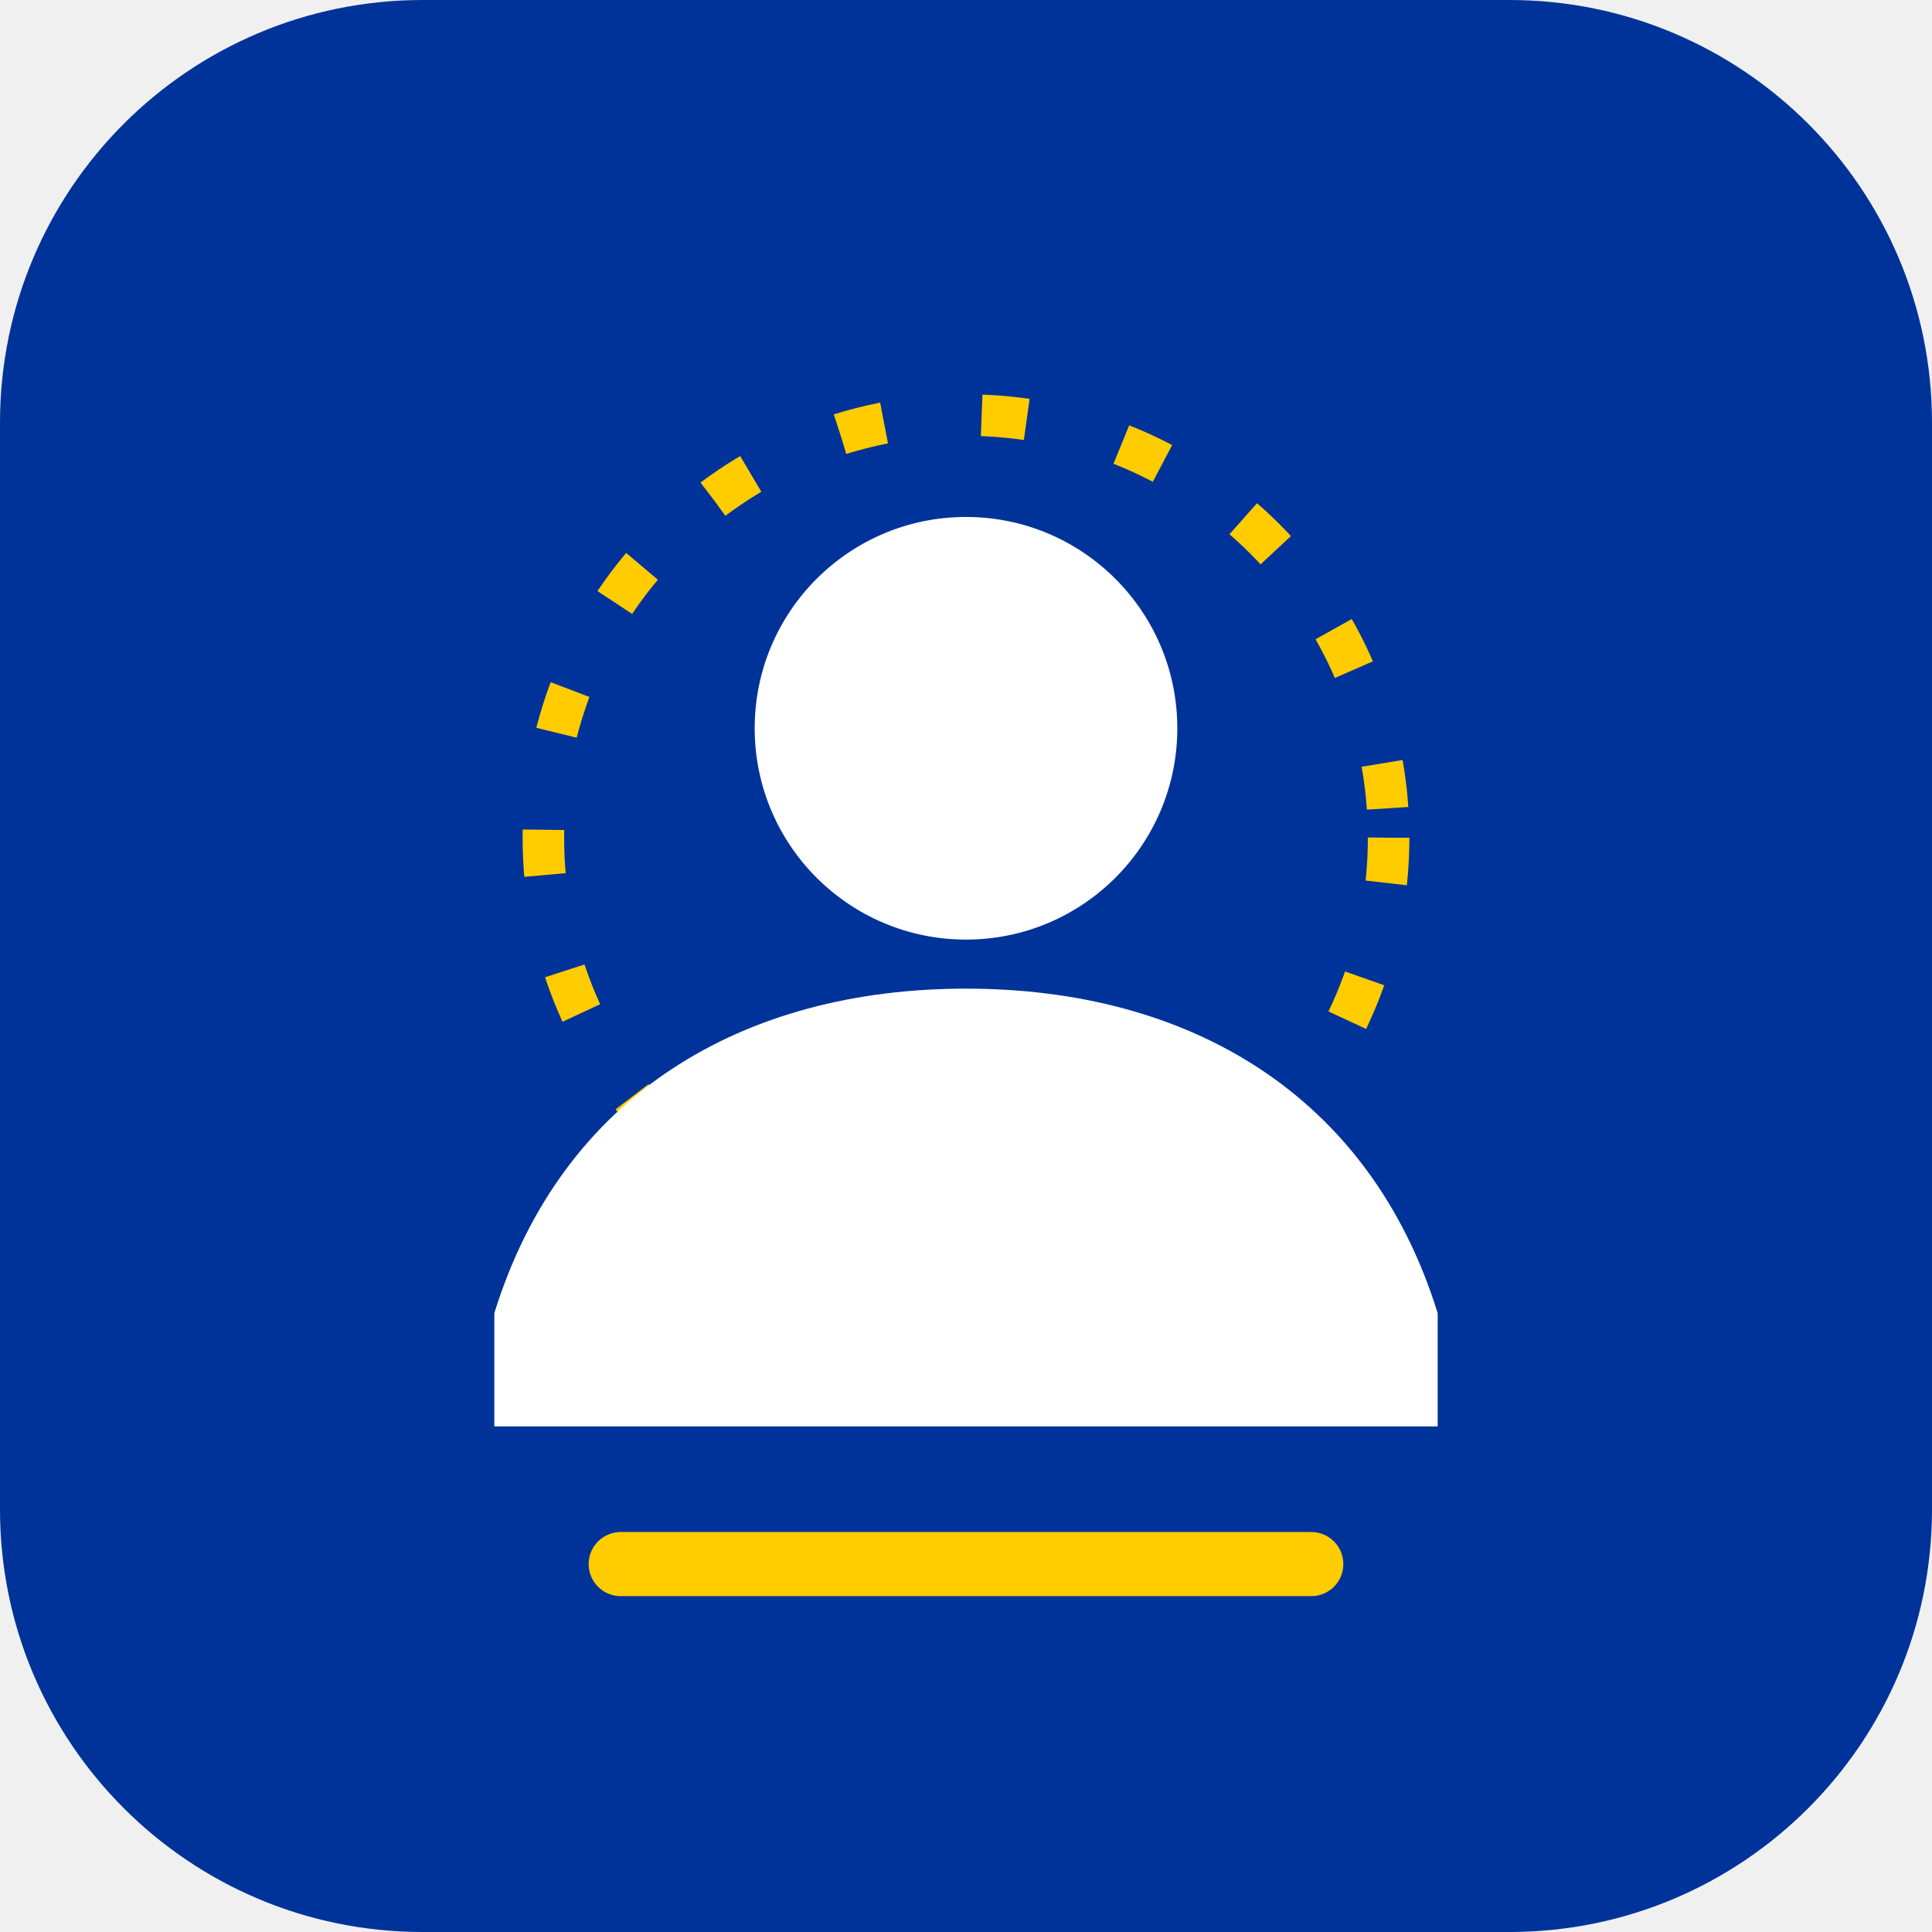
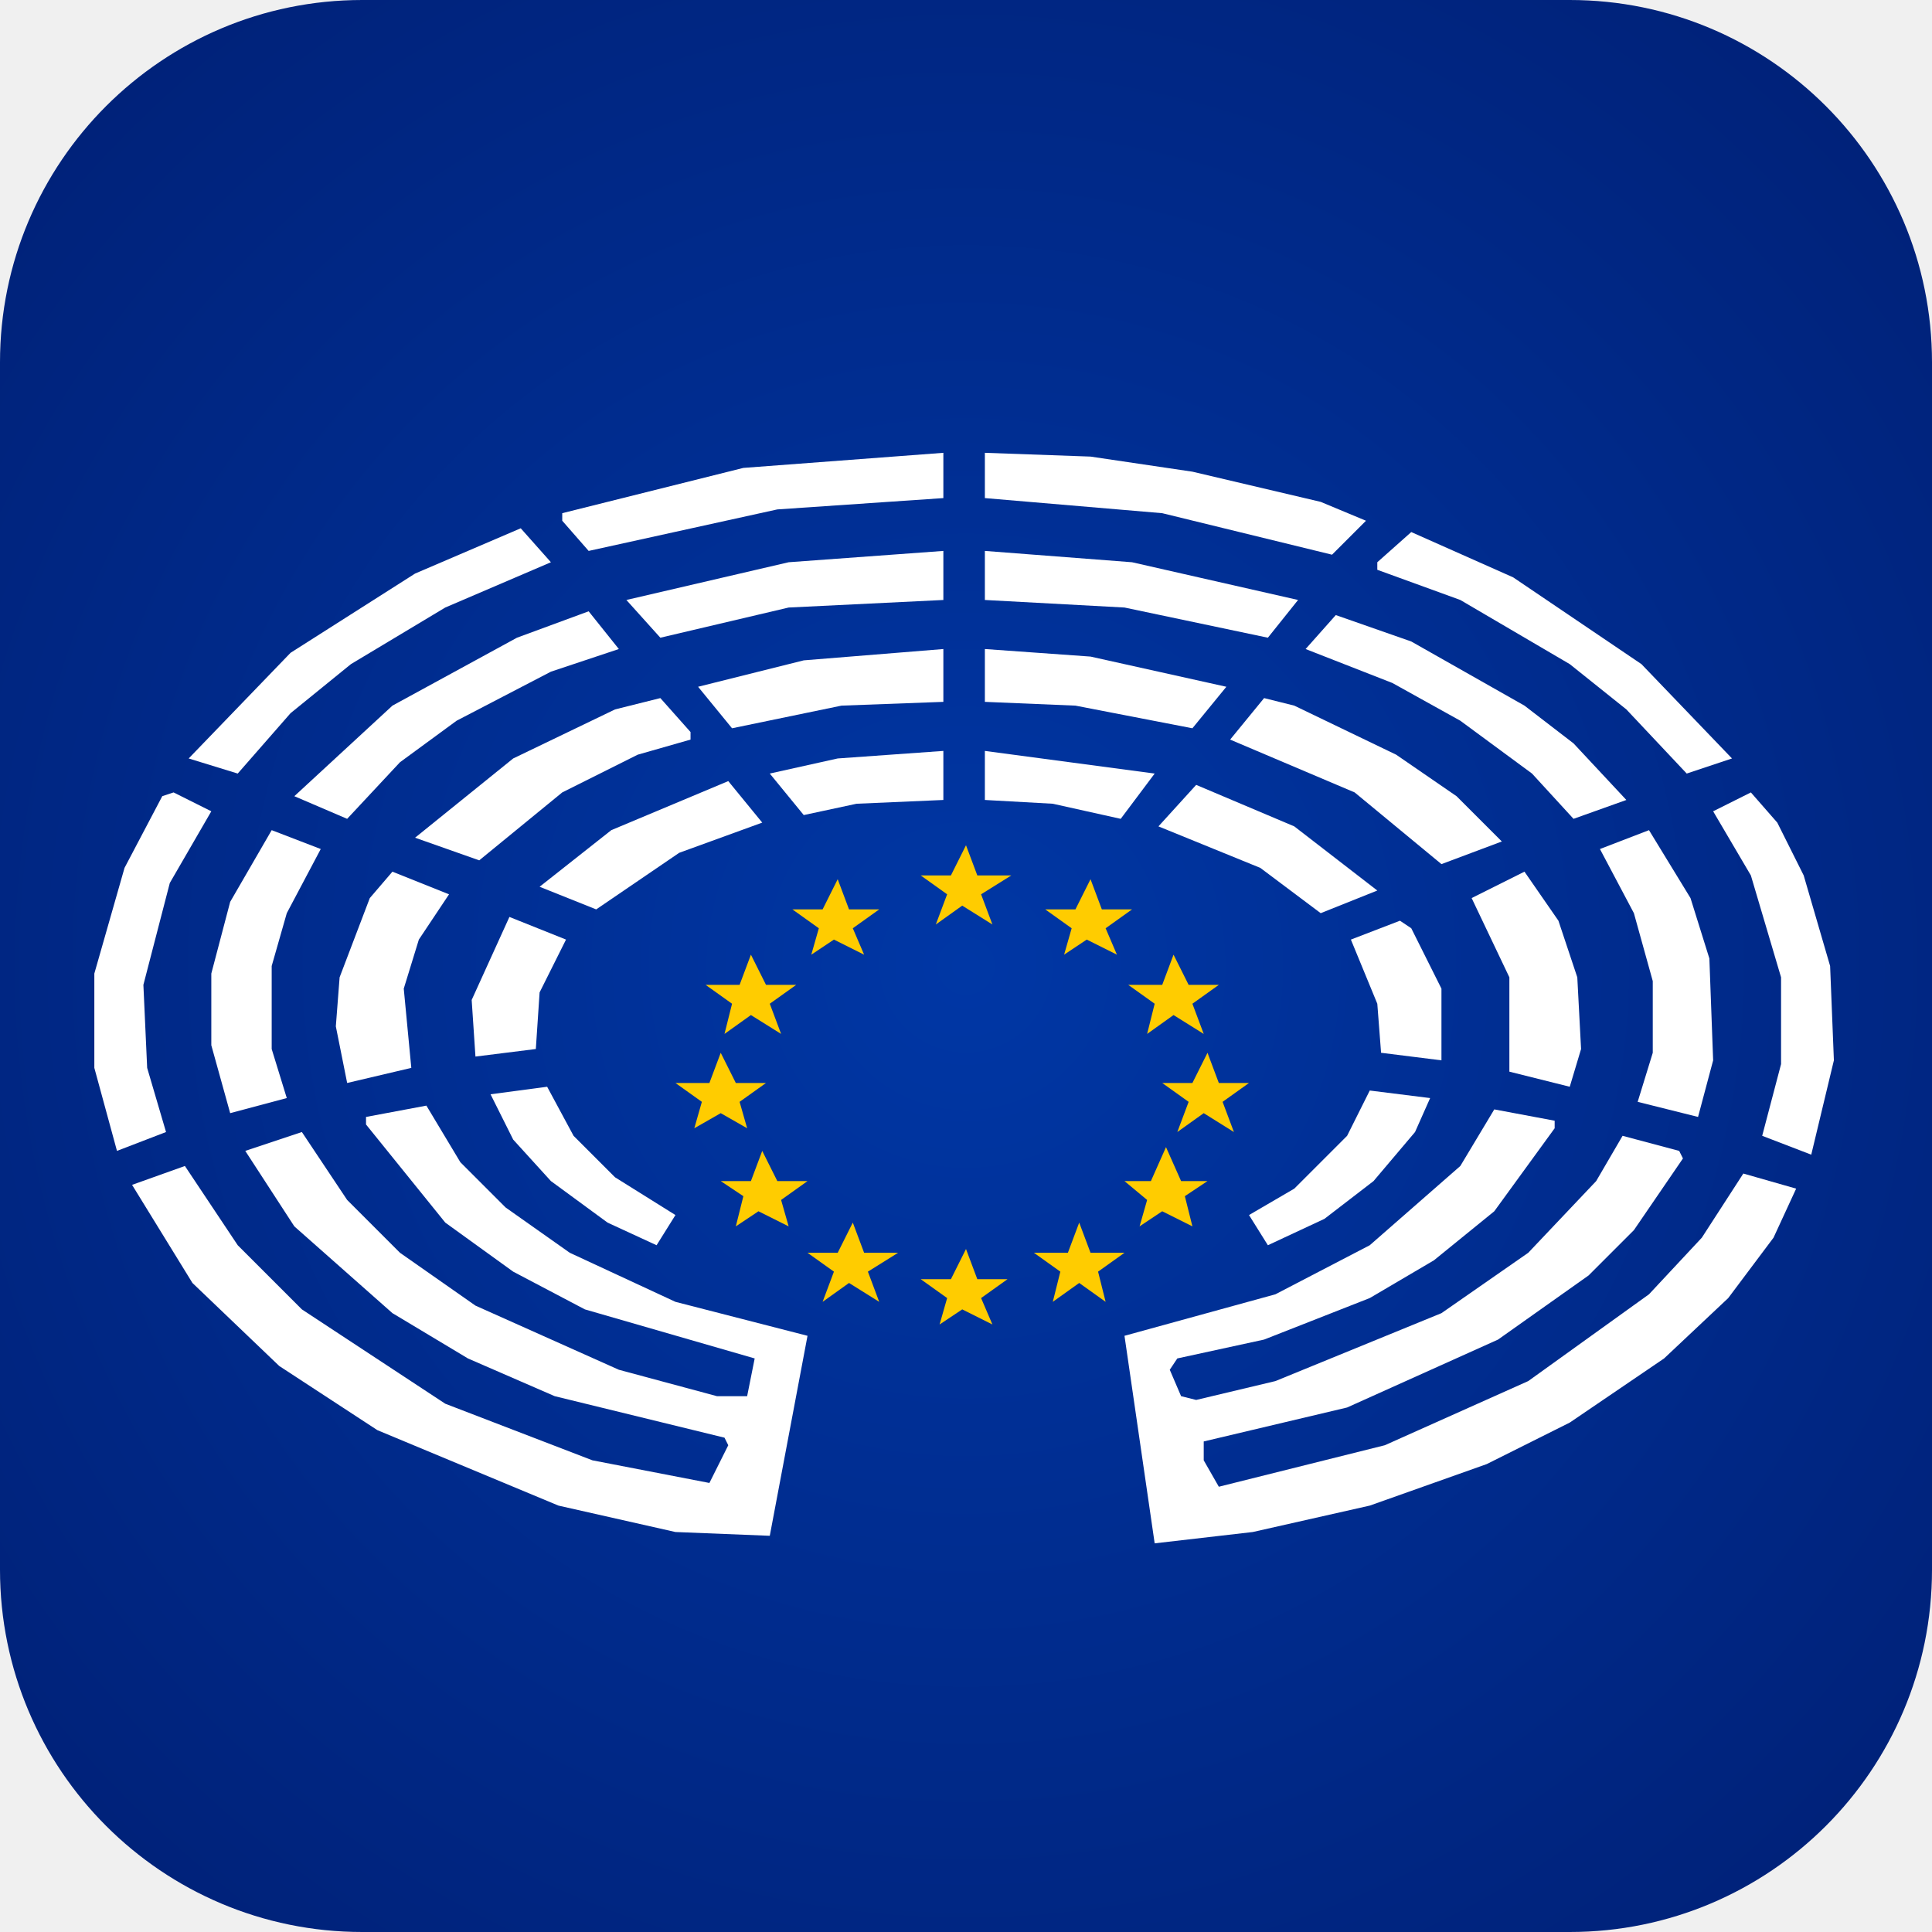
- <svg xmlns="http://www.w3.org/2000/svg" viewBox="0 0 512 512" role="img" aria-label="Trombinoscope PE">
-   <rect width="512" height="512" rx="112" fill="#003399" />
-   <circle cx="256" cy="222" r="112" fill="none" stroke="#ffcc00" stroke-width="11" stroke-dasharray="12 26" />
-   <circle cx="256" cy="193" r="56" fill="#ffffff" />
-   <path d="M131 348c18-58 66-86 125-86s107 28 125 86v30H131z" fill="#ffffff" />
-   <rect x="156" y="406" width="200" height="17" rx="8.5" fill="#ffcc00" />
+ <svg xmlns="http://www.w3.org/2000/svg" width="512" height="512" viewBox="0 0 512 512" role="img" aria-label="Hémicycle européen, sans inscription">
+   <defs>
+     <radialGradient id="blue" cx="50%" cy="50%" r="74%">
+       <stop offset="0" stop-color="#0037a5" />
+       <stop offset="1" stop-color="#001e72" />
+     </radialGradient>
+   </defs>
+   <rect width="512" height="512" rx="96" fill="url(#blue)" />
+   <path fill="#fff" d="M476 315 L462 311 L451 328 L437 343 L405 366 L367 383 L323 394 L319 387 L319 382 L357 373 L397 355 L421 338 L433 326 L446 307 L445 305 L430 301 L423 313 L405 332 L382 348 L338 366 L317 371 L313 370 L310 363 L312 360 L335 355 L363 344 L380 334 L396 321 L412 299 L412 297 L396 294 L387 309 L363 330 L338 343 L298 354 L306 409 L332 406 L363 399 L394 388 L416 377 L441 360 L458 344 L470 328Z M35 314 L51 340 L74 362 L100 379 L148 399 L179 406 L204 407 L214 354 L179 345 L151 332 L134 320 L122 308 L113 293 L97 296 L97 298 L118 324 L136 337 L155 347 L200 360 L198 370 L190 370 L164 363 L126 346 L106 332 L92 318 L80 300 L65 305 L78 325 L104 348 L124 360 L147 370 L192 381 L193 383 L188 393 L157 387 L118 372 L80 347 L63 330 L49 309Z M379 291 L363 289 L357 301 L343 315 L331 322 L336 330 L351 323 L364 313 L375 300Z M130 290 L136 302 L146 313 L161 324 L174 330 L179 322 L163 312 L152 301 L145 288Z M358 249 L365 266 L366 279 L382 281 L382 262 L374 246 L371 244Z M150 249 L135 243 L125 265 L126 280 L142 278 L143 263Z M404 231 L390 238 L400 259 L400 284 L416 288 L419 278 L418 259 L413 244Z M104 231 L98 238 L90 259 L89 272 L92 287 L109 283 L107 262 L111 249 L119 237Z M437 220 L424 225 L433 242 L438 260 L438 279 L434 292 L450 296 L454 281 L453 254 L448 238Z M72 220 L61 239 L56 258 L56 277 L61 295 L76 291 L72 278 L72 256 L76 242 L85 225Z M464 210 L454 215 L464 232 L472 259 L472 282 L467 301 L480 306 L486 281 L485 256 L478 232 L471 218Z M46 210 L43 211 L33 230 L25 258 L25 283 L31 305 L44 300 L39 283 L38 261 L45 234 L56 215Z M307 219 L334 230 L350 242 L365 236 L343 219 L317 208Z M202 218 L193 207 L162 220 L143 235 L158 241 L180 226Z M261 212 L279 213 L297 217 L306 205 L261 199Z M250 212 L250 199 L222 201 L204 205 L213 216 L227 213Z M326 196 L359 210 L382 229 L398 223 L386 211 L370 200 L343 187 L335 185Z M183 194 L175 185 L163 188 L136 201 L110 222 L127 228 L149 210 L169 200 L183 196Z M261 172 L261 186 L285 187 L316 193 L325 182 L289 174Z M250 172 L213 175 L185 182 L194 193 L223 187 L250 186Z M346 172 L369 181 L387 191 L406 205 L417 217 L431 212 L417 197 L404 187 L374 170 L354 163Z M164 172 L156 162 L137 169 L104 187 L78 211 L92 217 L106 202 L121 191 L146 178Z M261 146 L261 159 L298 161 L336 169 L344 159 L300 149Z M250 146 L209 149 L166 159 L175 169 L209 161 L250 159Z M365 149 L365 151 L387 159 L416 176 L431 188 L447 205 L459 201 L435 176 L401 153 L374 141Z M146 149 L138 140 L110 152 L77 173 L50 201 L63 205 L77 189 L93 176 L118 161Z M261 120 L261 132 L308 136 L353 147 L362 138 L350 133 L316 125 L289 121Z M250 120 L197 124 L149 136 L149 138 L156 146 L206 135 L250 132Z" />
+   <path fill="#ffcc00" d="M267 339 L259 339 L256 331 L252 339 L244 339 L251 344 L249 351 L255 347 L263 351 L260 344Z M298 332 L289 332 L286 324 L283 332 L274 332 L281 337 L279 345 L286 340 L293 345 L291 337Z M238 332 L229 332 L226 324 L222 332 L214 332 L221 337 L218 345 L225 340 L233 345 L230 337Z M214 313 L206 313 L202 305 L199 313 L191 313 L197 317 L195 325 L201 321 L209 325 L207 318Z M309 304 L305 313 L298 313 L304 318 L302 325 L308 321 L316 325 L314 317 L320 313 L313 313Z M331 287 L323 287 L320 279 L316 287 L308 287 L315 292 L312 300 L319 295 L327 300 L324 292Z M203 287 L195 287 L191 279 L188 287 L179 287 L186 292 L184 299 L191 295 L198 299 L196 292Z M299 261 L306 266 L304 274 L311 269 L319 274 L316 266 L323 261 L315 261 L311 253 L308 261Z M187 261 L194 266 L192 274 L199 269 L207 274 L204 266 L211 261 L203 261 L199 253 L196 261Z M300 241 L292 241 L289 233 L285 241 L277 241 L284 246 L282 253 L288 249 L296 253 L293 246Z M233 241 L225 241 L222 233 L218 241 L210 241 L217 246 L215 253 L221 249 L229 253 L226 246Z M268 232 L259 232 L256 224 L252 232 L244 232 L251 237 L248 245 L255 240 L263 245 L260 237Z" />
</svg>
